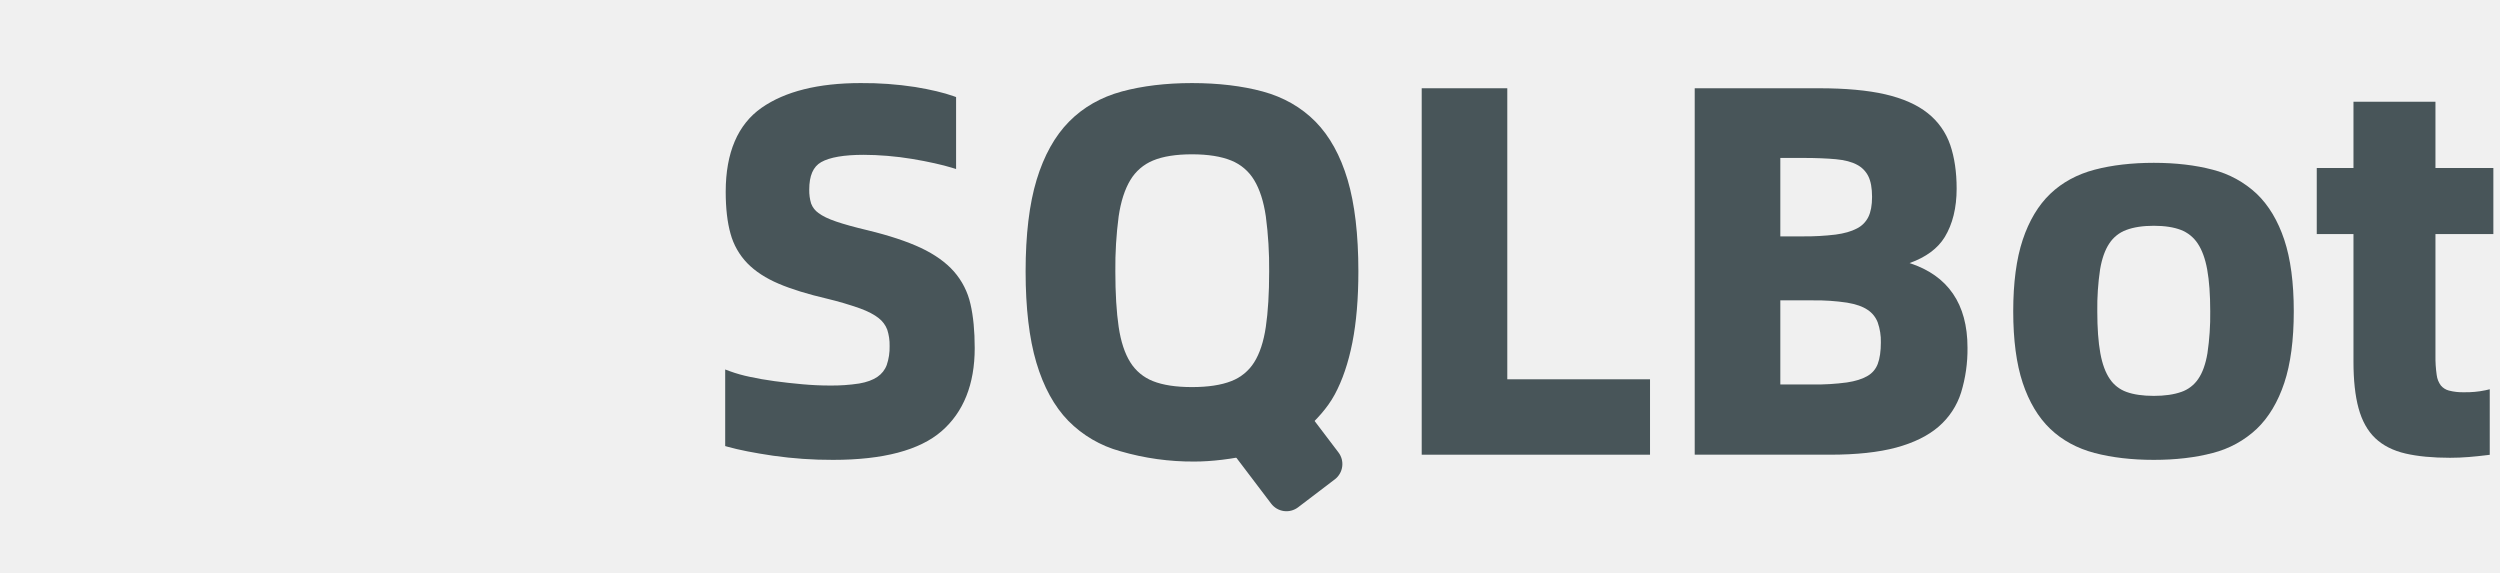
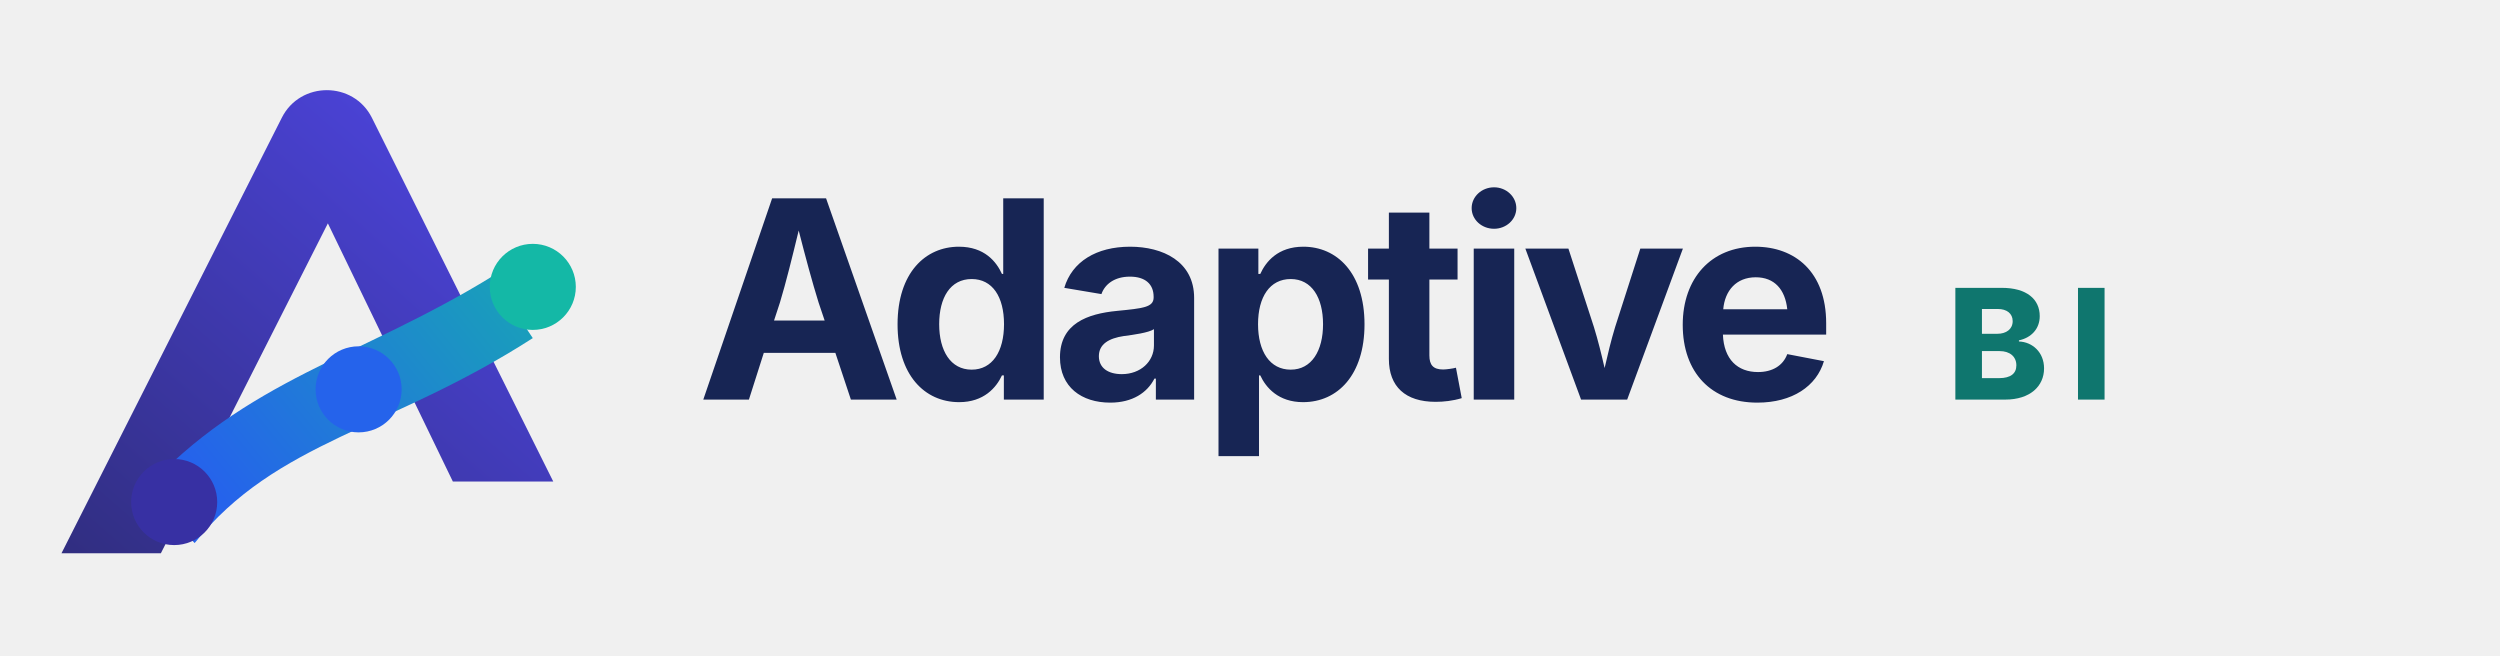
- <svg xmlns="http://www.w3.org/2000/svg" width="131" height="30" viewBox="0 0 131 30" fill="none">
-   <g clip-path="url(#clip0_5956_35822)">
-     <path d="M28.333 13.669H28.102C28.24 14.427 28.309 15.196 28.308 15.967C28.313 16.913 28.201 17.856 27.973 18.775H28.624C28.902 18.775 29.169 18.664 29.366 18.467C29.563 18.27 29.674 18.003 29.674 17.725V15.01C29.674 14.834 29.639 14.659 29.572 14.497C29.504 14.334 29.405 14.186 29.281 14.062C29.156 13.937 29.009 13.838 28.846 13.771C28.683 13.704 28.509 13.669 28.333 13.669Z" class="icon-primary" />
-     <path d="M1.692 15.967C1.691 15.196 1.76 14.427 1.898 13.669H1.667C1.312 13.669 0.971 13.81 0.719 14.062C0.468 14.313 0.326 14.654 0.326 15.01V17.725C0.326 18.003 0.437 18.27 0.634 18.467C0.831 18.664 1.098 18.775 1.376 18.775H2.027C1.799 17.856 1.687 16.913 1.692 15.967Z" class="icon-primary" />
-     <path d="M15 3.795C8.111 3.795 2.526 9.077 2.526 15.966C2.526 22.856 8.111 26.205 15 26.205C21.889 26.205 27.474 22.856 27.474 15.967C27.474 9.078 21.889 3.795 15 3.795ZM18.026 21.125H11.973C11.117 21.127 10.27 20.944 9.489 20.59C8.926 20.334 7.282 20.872 6.827 20.463C6.276 19.968 6.944 18.494 6.606 17.827C6.179 16.985 5.957 16.055 5.959 15.111C5.959 13.516 6.593 11.986 7.72 10.858C8.848 9.73 10.378 9.097 11.973 9.097H18.026C19.621 9.097 21.151 9.73 22.279 10.858C23.407 11.986 24.041 13.516 24.041 15.111C24.041 15.901 23.885 16.683 23.583 17.413C23.281 18.142 22.838 18.805 22.279 19.364C21.721 19.922 21.058 20.365 20.328 20.668C19.598 20.97 18.816 21.126 18.026 21.126L18.026 21.125Z" class="icon-primary" />
-     <path d="M15 3.795C8.111 3.795 2.526 9.077 2.526 15.966C2.526 22.856 8.111 26.205 15 26.205C21.889 26.205 27.474 22.856 27.474 15.967C27.474 9.078 21.889 3.795 15 3.795ZM18.026 21.125H11.973C11.117 21.127 10.27 20.944 9.489 20.59C8.926 20.334 7.282 20.872 6.827 20.463C6.276 19.968 6.944 18.494 6.606 17.827C6.179 16.985 5.957 16.055 5.959 15.111C5.959 13.516 6.593 11.986 7.72 10.858C8.848 9.73 10.378 9.097 11.973 9.097H18.026C19.621 9.097 21.151 9.73 22.279 10.858C23.407 11.986 24.041 13.516 24.041 15.111C24.041 15.901 23.885 16.683 23.583 17.413C23.281 18.142 22.838 18.805 22.279 19.364C21.721 19.922 21.058 20.365 20.328 20.668C19.598 20.97 18.816 21.126 18.026 21.126L18.026 21.125Z" class="icon-primary" />
-     <path d="M10.546 14.915H8.767V18.795H10.546V14.915Z" class="icon-primary" />
-     <path d="M14.12 13.193H12.341V18.795H14.12V13.193Z" class="icon-primary" />
-     <path d="M17.694 15.438H15.915V18.795H17.694V15.438Z" class="icon-primary" />
-     <path d="M21.233 12.452H19.454V18.795H21.233V12.452Z" class="icon-primary" />
-     <path d="M49.986 14.226C49.565 13.748 48.979 13.331 48.246 12.986C47.523 12.648 46.586 12.338 45.46 12.065C44.78 11.904 44.225 11.75 43.811 11.608C43.406 11.471 43.096 11.32 42.887 11.161C42.712 11.039 42.578 10.866 42.503 10.666C42.432 10.43 42.399 10.184 42.404 9.937C42.404 9.206 42.609 8.735 43.029 8.496C43.477 8.242 44.226 8.113 45.255 8.113C45.644 8.113 46.063 8.131 46.5 8.167C46.936 8.203 47.373 8.257 47.799 8.328C48.229 8.4 48.627 8.477 48.981 8.557C49.333 8.636 49.629 8.712 49.862 8.784L50.099 8.856V5.086L49.977 5.042C49.462 4.858 48.782 4.696 47.954 4.559C47.007 4.414 46.05 4.345 45.093 4.353C42.879 4.353 41.134 4.789 39.907 5.648C38.66 6.522 38.027 8.002 38.027 10.046C38.027 10.909 38.111 11.647 38.278 12.24C38.436 12.826 38.741 13.362 39.163 13.797C39.576 14.22 40.129 14.581 40.808 14.869C41.474 15.153 42.327 15.416 43.341 15.652C43.926 15.792 44.503 15.962 45.07 16.162C45.491 16.317 45.82 16.489 46.047 16.674C46.247 16.829 46.401 17.036 46.491 17.272C46.581 17.55 46.623 17.841 46.616 18.133C46.625 18.471 46.574 18.807 46.465 19.127C46.372 19.38 46.201 19.596 45.978 19.746C45.739 19.911 45.417 20.028 45.022 20.096C44.516 20.173 44.005 20.208 43.494 20.202C43.013 20.202 42.522 20.179 42.034 20.134C41.543 20.09 41.058 20.036 40.593 19.973C40.127 19.91 39.686 19.833 39.279 19.744C38.929 19.672 38.585 19.575 38.248 19.453L38 19.36V23.374L38.134 23.412C38.718 23.576 39.514 23.733 40.501 23.878C41.546 24.028 42.601 24.101 43.657 24.097C46.273 24.097 48.182 23.594 49.331 22.601C50.488 21.601 51.075 20.134 51.075 18.242C51.075 17.346 51.001 16.57 50.853 15.934C50.712 15.301 50.413 14.713 49.986 14.226Z" fill="#485559" />
-     <path d="M68.931 6.375C68.189 5.623 67.259 5.091 66.166 4.794C65.089 4.502 63.842 4.353 62.46 4.353C61.097 4.353 59.859 4.502 58.782 4.794C57.689 5.091 56.758 5.623 56.017 6.375C55.276 7.126 54.705 8.151 54.319 9.423C53.936 10.683 53.742 12.298 53.742 14.225C53.742 16.134 53.931 17.74 54.305 18.999C54.682 20.27 55.244 21.296 55.975 22.047C56.726 22.81 57.666 23.36 58.698 23.642C59.966 24.012 61.28 24.196 62.601 24.185C64.272 24.185 67.182 23.705 68.413 22.524C68.968 21.992 69.53 21.428 69.938 20.676C70.342 19.93 70.654 19.013 70.864 17.951C71.073 16.894 71.179 15.64 71.179 14.225C71.179 12.299 70.99 10.684 70.616 9.423C70.239 8.152 69.672 7.127 68.931 6.375ZM60.418 8.411C60.935 8.195 61.622 8.086 62.46 8.086C63.299 8.086 63.991 8.196 64.518 8.412C65.018 8.613 65.44 8.973 65.717 9.436C66.01 9.919 66.216 10.558 66.329 11.335C66.455 12.293 66.514 13.259 66.504 14.226C66.504 15.368 66.445 16.345 66.329 17.129C66.216 17.897 66.011 18.521 65.719 18.985C65.437 19.435 65.016 19.781 64.52 19.97C63.993 20.178 63.3 20.283 62.46 20.283C61.621 20.283 60.933 20.178 60.415 19.971C59.924 19.779 59.508 19.433 59.229 18.985C58.937 18.521 58.731 17.896 58.618 17.129C58.503 16.348 58.444 15.371 58.444 14.226C58.434 13.259 58.492 12.293 58.618 11.335C58.732 10.558 58.938 9.919 59.23 9.436C59.505 8.975 59.922 8.615 60.418 8.411Z" fill="#485559" />
-     <path d="M78.982 4.625H74.497V23.826H86.461V19.875H78.982V4.625Z" fill="#485559" />
-     <path d="M100.062 13.785C100.92 13.478 101.539 13.021 101.905 12.421C102.318 11.743 102.528 10.889 102.528 9.883C102.528 9.017 102.415 8.248 102.193 7.598C101.968 6.938 101.557 6.357 101.009 5.926C100.457 5.486 99.707 5.155 98.782 4.941C97.868 4.731 96.705 4.625 95.327 4.625H88.803V23.826H95.896C97.278 23.826 98.443 23.7 99.358 23.453C100.283 23.203 101.032 22.834 101.584 22.356C102.136 21.88 102.545 21.259 102.763 20.563C102.995 19.802 103.107 19.01 103.097 18.214C103.097 15.929 102.076 14.441 100.062 13.785ZM97.899 11.375C97.769 11.634 97.559 11.844 97.3 11.973C97.013 12.125 96.637 12.233 96.183 12.293C95.62 12.36 95.054 12.391 94.487 12.386H93.289V8.276H94.487C95.143 8.276 95.721 8.299 96.204 8.343C96.665 8.386 97.037 8.484 97.311 8.634C97.565 8.766 97.771 8.976 97.899 9.233C98.03 9.495 98.096 9.86 98.096 10.318C98.096 10.757 98.03 11.112 97.899 11.375ZM93.289 15.739H95.002C95.599 15.731 96.196 15.771 96.787 15.859C97.246 15.935 97.609 16.062 97.865 16.237C98.106 16.395 98.291 16.626 98.393 16.896C98.51 17.233 98.566 17.587 98.557 17.943C98.557 18.407 98.502 18.786 98.393 19.072C98.294 19.336 98.106 19.558 97.861 19.698C97.594 19.857 97.229 19.973 96.776 20.041C96.188 20.119 95.595 20.155 95.002 20.147H93.289V15.739Z" fill="#485559" />
-     <path d="M118.254 10.157C117.602 9.545 116.805 9.109 115.939 8.891C115.041 8.653 114.004 8.532 112.857 8.532C111.71 8.532 110.668 8.653 109.762 8.891C108.842 9.133 108.058 9.559 107.433 10.157C106.808 10.755 106.324 11.565 105.99 12.566C105.66 13.557 105.493 14.818 105.493 16.314C105.493 17.811 105.66 19.072 105.99 20.063C106.324 21.065 106.809 21.875 107.433 22.472C108.058 23.07 108.842 23.496 109.762 23.738C110.668 23.976 111.71 24.097 112.857 24.097C114.004 24.097 115.041 23.976 115.939 23.738C116.806 23.52 117.603 23.084 118.254 22.472C118.878 21.875 119.364 21.064 119.697 20.063C120.027 19.072 120.194 17.811 120.194 16.314C120.194 14.818 120.027 13.556 119.697 12.566C119.364 11.565 118.878 10.755 118.254 10.157ZM114.299 20.537C113.915 20.674 113.43 20.744 112.857 20.744C112.284 20.744 111.804 20.674 111.43 20.538C111.073 20.411 110.767 20.174 110.556 19.86C110.328 19.53 110.16 19.075 110.057 18.507C109.951 17.924 109.898 17.186 109.898 16.314C109.888 15.58 109.937 14.846 110.044 14.119C110.139 13.552 110.302 13.093 110.53 12.754C110.743 12.43 111.054 12.183 111.418 12.05C111.802 11.905 112.287 11.831 112.857 11.831C113.427 11.831 113.906 11.904 114.281 12.049C114.639 12.187 114.945 12.434 115.157 12.754C115.385 13.093 115.554 13.554 115.657 14.122C115.763 14.706 115.816 15.443 115.816 16.315C115.826 17.049 115.777 17.783 115.67 18.51C115.575 19.077 115.412 19.532 115.185 19.86C114.971 20.176 114.66 20.414 114.299 20.538V20.537Z" fill="#485559" />
-     <path d="M130.652 12.265V8.804H127.618V5.33H123.322V8.804H121.398V12.265H123.322V18.947C123.322 19.919 123.41 20.738 123.586 21.383C123.765 22.046 124.06 22.577 124.462 22.96C124.865 23.344 125.399 23.615 126.052 23.766C126.686 23.913 127.47 23.988 128.383 23.988C128.711 23.988 129.045 23.974 129.373 23.947C129.696 23.92 130.008 23.888 130.302 23.851L130.463 23.831V20.397L130.237 20.45C129.868 20.527 129.491 20.561 129.114 20.554C128.848 20.561 128.583 20.532 128.325 20.466C128.16 20.424 128.011 20.331 127.901 20.2C127.782 20.039 127.706 19.849 127.683 19.649C127.634 19.309 127.612 18.965 127.618 18.621V12.265L130.652 12.265Z" fill="#485559" />
-     <path d="M69.943 25.119L68.02 26.583C67.915 26.663 67.795 26.721 67.667 26.755C67.539 26.789 67.406 26.797 67.275 26.779C67.144 26.761 67.018 26.718 66.903 26.651C66.789 26.584 66.689 26.495 66.609 26.39L64.382 23.454C64.22 23.241 64.15 22.973 64.186 22.708C64.222 22.443 64.362 22.203 64.574 22.041L66.497 20.578C66.71 20.417 66.978 20.346 67.243 20.382C67.507 20.418 67.746 20.558 67.908 20.771L70.135 23.707C70.215 23.812 70.274 23.932 70.308 24.06C70.341 24.189 70.349 24.322 70.331 24.453C70.314 24.584 70.27 24.711 70.203 24.825C70.137 24.939 70.048 25.04 69.943 25.12V25.119Z" fill="#485559" />
+ <svg xmlns="http://www.w3.org/2000/svg" viewBox="0 0 244 64" role="img" aria-label="一言SQL">
+   <defs>
+     <linearGradient id="a" x1="6" y1="55" x2="47" y2="8" gradientUnits="userSpaceOnUse">
+       <stop stop-color="#312E81" />
+       <stop offset="1" stop-color="#4F46E5" />
+     </linearGradient>
+     <linearGradient id="b" x1="20" y1="49" x2="58" y2="18" gradientUnits="userSpaceOnUse">
+       <stop stop-color="#2563EB" />
+       <stop offset="1" stop-color="#14B8A6" />
+     </linearGradient>
+   </defs>
+   <g transform="translate(2)">
+     <path fill="url(#a)" d="M4 54 25.5 11.5c1.8-3.6 7-3.6 8.8 0L52 47h-9.8L30 21.8 13.7 54H4Z" />
+     <path fill="url(#b)" d="M12 48c10-11 21-13 34-21l4 6C36 42 25 43 17 53l-5-5Z" />
+     <circle cx="15" cy="49" r="4.2" fill="#3730A3" />
+     <circle cx="33" cy="38" r="4.2" fill="#2563EB" />
+     <circle cx="50" cy="28" r="4.2" fill="#14B8A6" />
  </g>
-   <defs>
-     <linearGradient id="paint1_linear_5956_35822" x1="6.65" y1="4.441" x2="25.099" y2="29.249" gradientUnits="userSpaceOnUse">
-       <stop stop-color="#B2F288" />
-       <stop offset="0.181" stop-color="#80D79C" />
-       <stop offset="0.371" stop-color="#52BEAD" />
-       <stop offset="0.554" stop-color="#2FAABB" />
-       <stop offset="0.724" stop-color="#159CC5" />
-       <stop offset="0.878" stop-color="#0594CB" />
-       <stop offset="1" stop-color="#0091CD" />
-     </linearGradient>
-     <clipPath id="clip0_5956_35822">
-       <rect width="131" height="30" fill="white" />
-     </clipPath>
-   </defs>
+   <text x="68" y="39" fill="#172554" font-family="Inter,Segoe UI,Arial,sans-serif" font-size="27" font-weight="750" letter-spacing="-1">Adaptive</text>
+   <text x="190" y="39" fill="#0F766E" font-family="Inter,Segoe UI,Arial,sans-serif" font-size="15" font-weight="800" letter-spacing="2">BI</text>
</svg>
